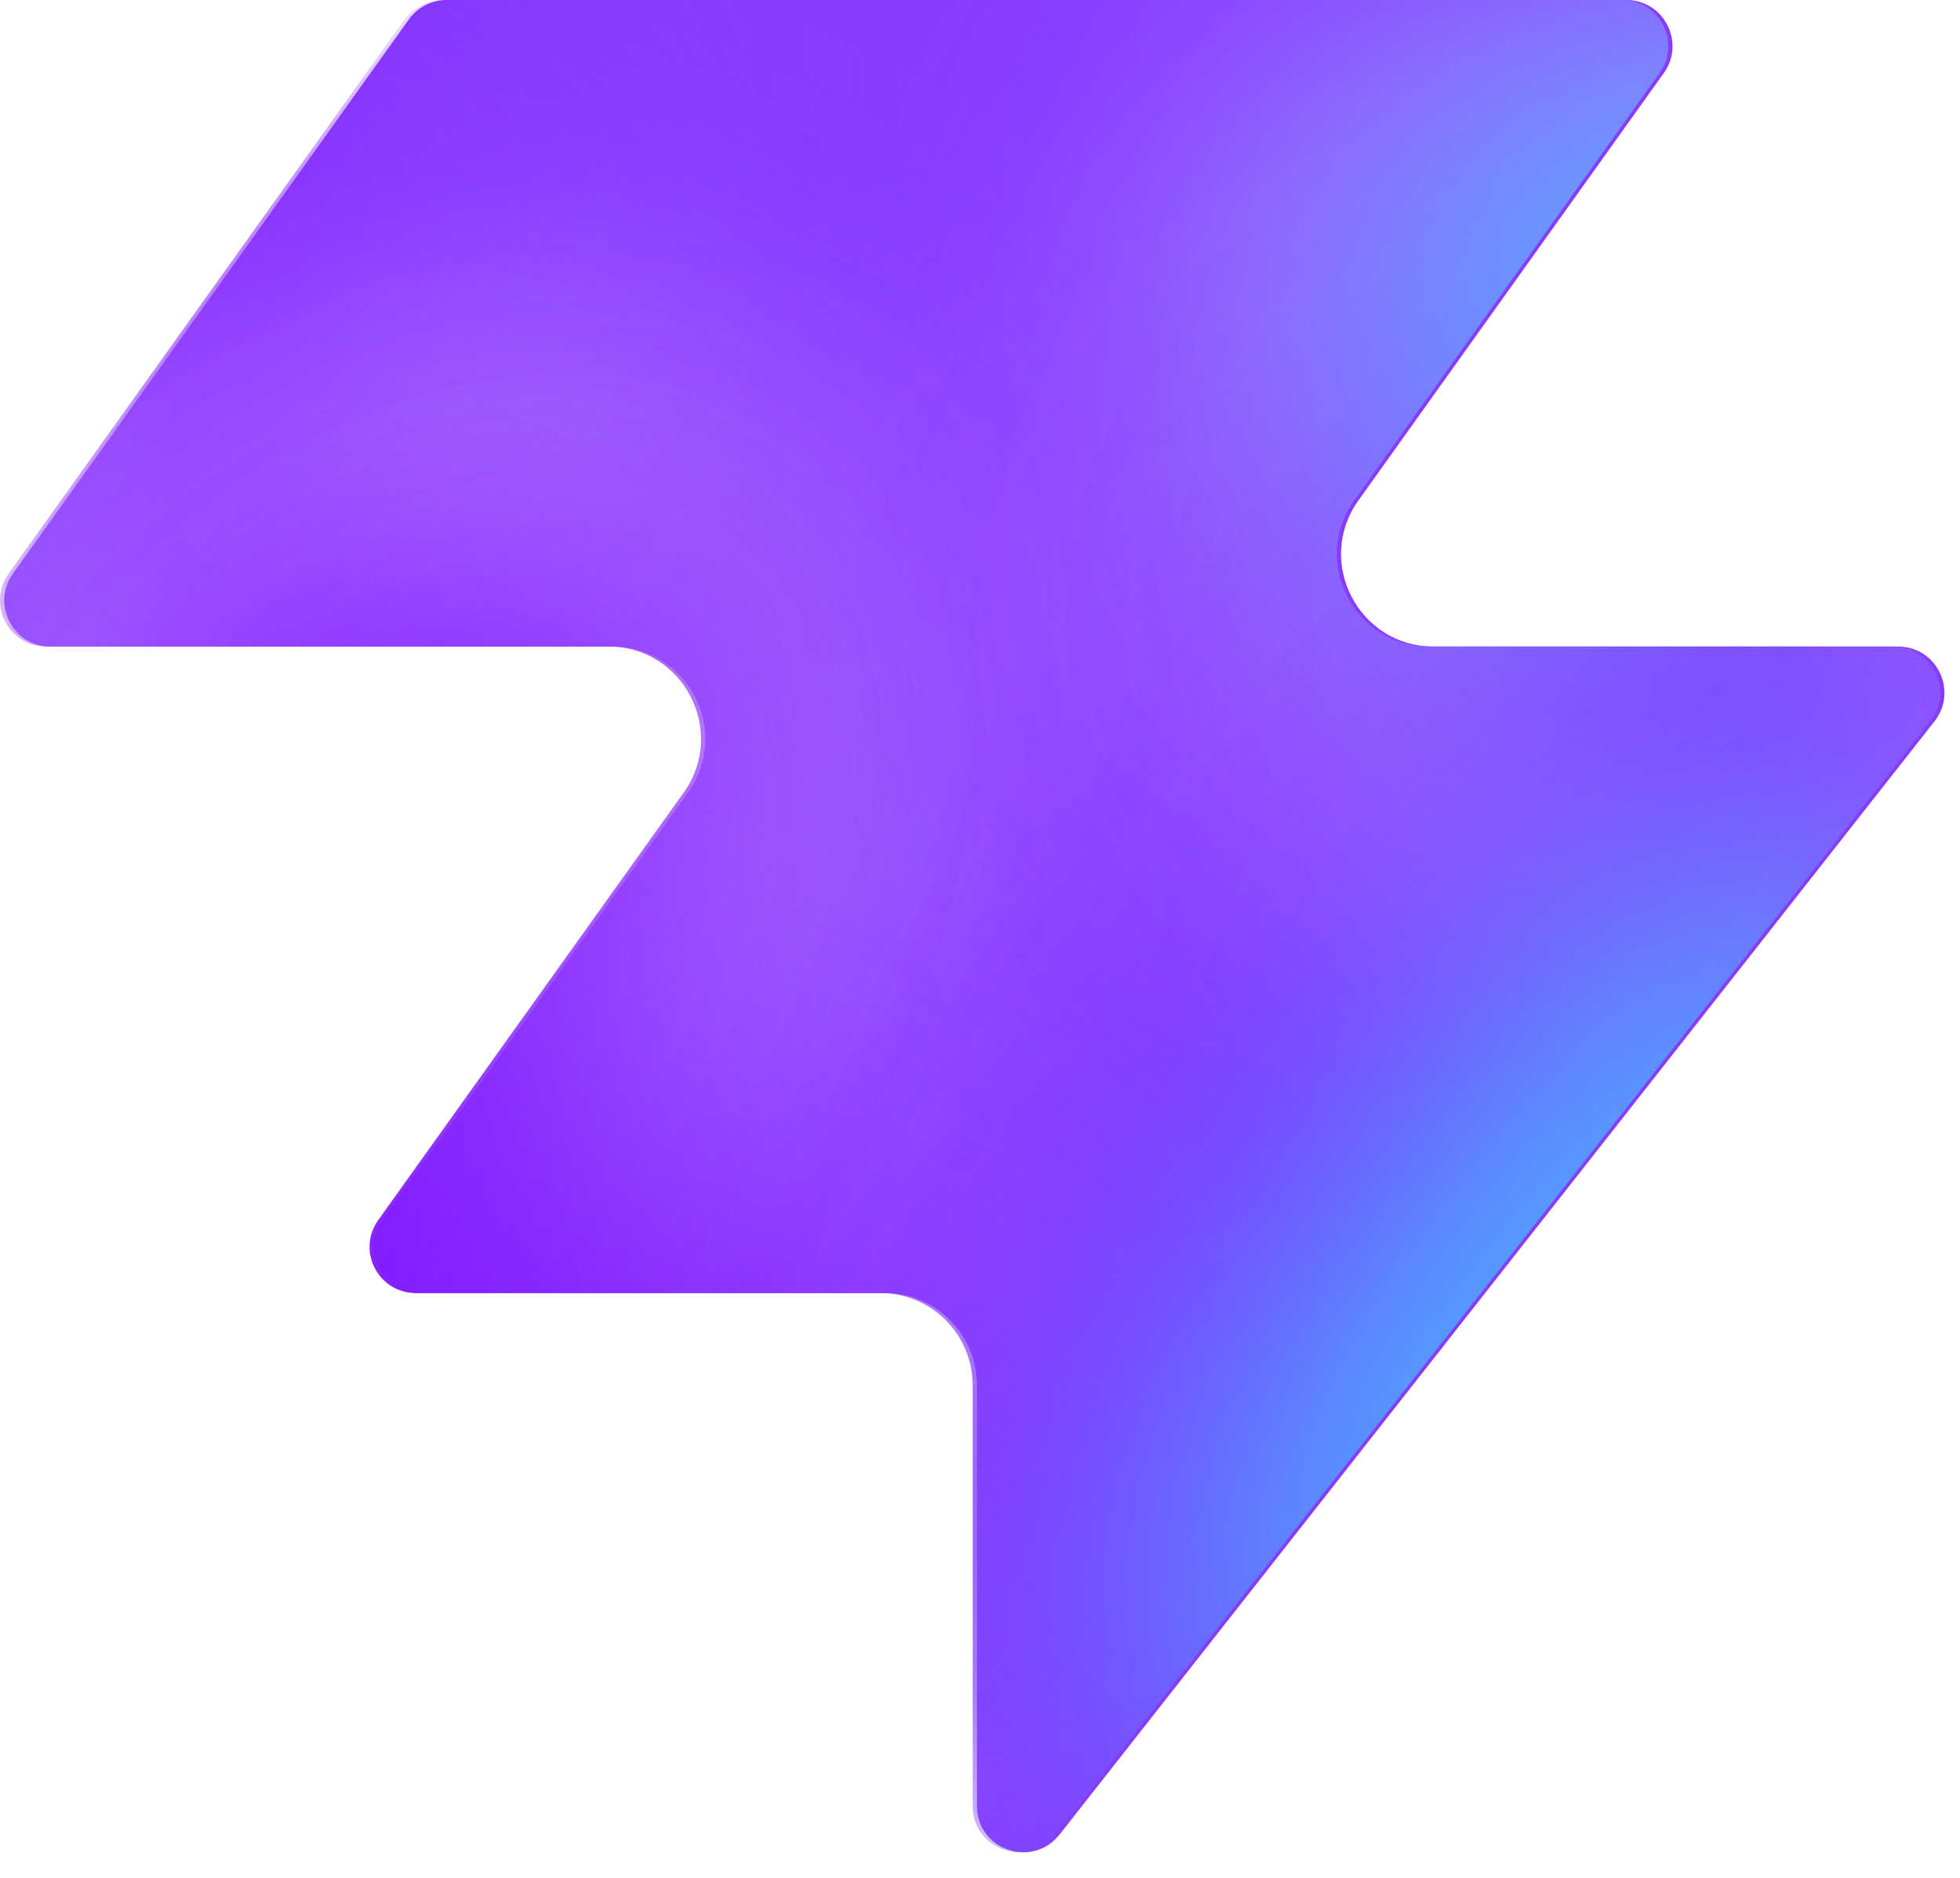
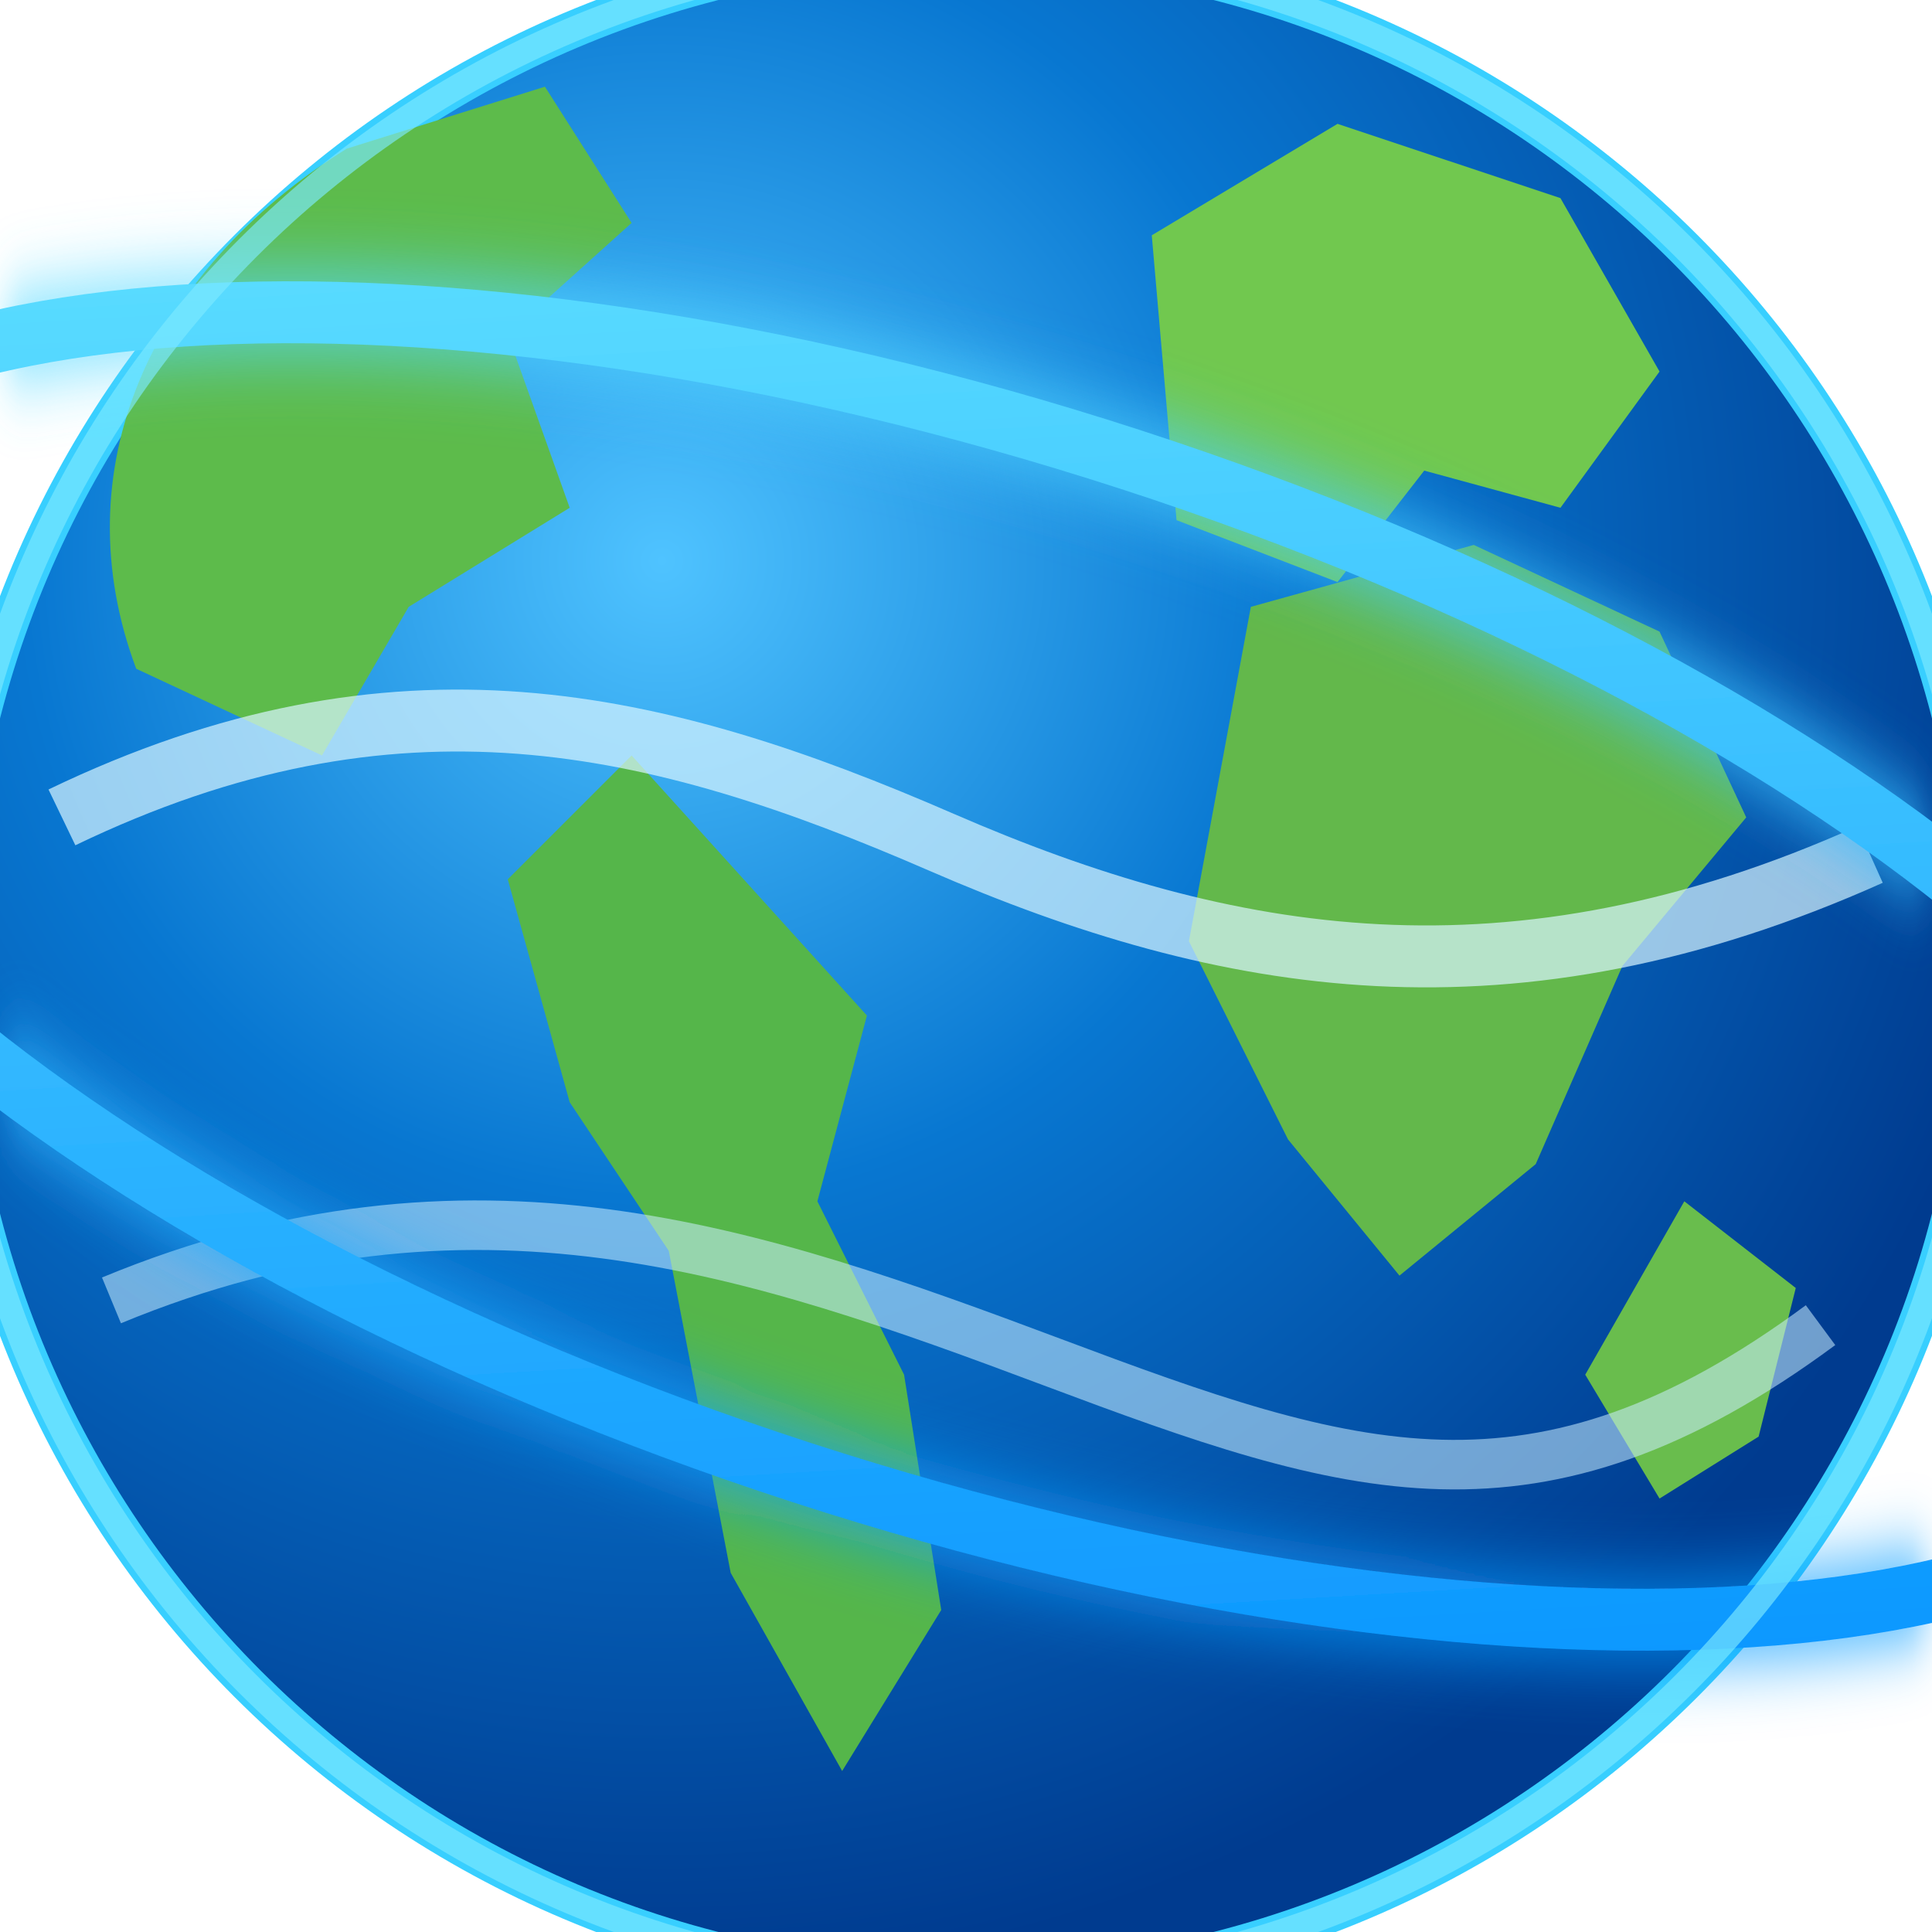
- <svg xmlns="http://www.w3.org/2000/svg" width="48" height="46" fill="none" viewBox="0 0 48 46">
-   <path fill="#863bff" d="M25.946 44.938c-.664.845-2.021.375-2.021-.698V33.937a2.26 2.26 0 0 0-2.262-2.262H10.287c-.92 0-1.456-1.04-.92-1.788l7.48-10.471c1.07-1.497 0-3.578-1.842-3.578H1.237c-.92 0-1.456-1.04-.92-1.788L10.013.474c.214-.297.556-.474.92-.474h28.894c.92 0 1.456 1.04.92 1.788l-7.48 10.471c-1.07 1.498 0 3.579 1.842 3.579h11.377c.943 0 1.473 1.088.89 1.83L25.947 44.94z" style="fill:#863bff;fill:color(display-p3 .525 .23 1);fill-opacity:1" />
-   <mask id="a" width="48" height="46" x="0" y="0" maskUnits="userSpaceOnUse" style="mask-type:alpha">
-     <path fill="#000" d="M25.842 44.938c-.664.844-2.021.375-2.021-.698V33.937a2.26 2.26 0 0 0-2.262-2.262H10.183c-.92 0-1.456-1.04-.92-1.788l7.48-10.471c1.07-1.498 0-3.579-1.842-3.579H1.133c-.92 0-1.456-1.04-.92-1.787L9.91.473c.214-.297.556-.474.92-.474h28.894c.92 0 1.456 1.04.92 1.788l-7.48 10.471c-1.07 1.498 0 3.578 1.842 3.578h11.377c.943 0 1.473 1.088.89 1.832L25.843 44.94z" style="fill:#000;fill-opacity:1" />
-   </mask>
-   <g mask="url(#a)">
-     <g filter="url(#b)">
-       <ellipse cx="5.508" cy="14.704" fill="#ede6ff" rx="5.508" ry="14.704" style="fill:#ede6ff;fill:color(display-p3 .927 .903 1);fill-opacity:1" transform="matrix(.00324 1 1 -.00324 -4.47 31.516)" />
-     </g>
-     <g filter="url(#c)">
-       <ellipse cx="10.399" cy="29.851" fill="#ede6ff" rx="10.399" ry="29.851" style="fill:#ede6ff;fill:color(display-p3 .927 .903 1);fill-opacity:1" transform="matrix(.00324 1 1 -.00324 -39.328 7.883)" />
-     </g>
-     <g filter="url(#d)">
-       <ellipse cx="5.508" cy="30.487" fill="#7e14ff" rx="5.508" ry="30.487" style="fill:#7e14ff;fill:color(display-p3 .492 .077 1);fill-opacity:1" transform="rotate(89.814 -25.913 -14.639)scale(1 -1)" />
-     </g>
-     <g filter="url(#e)">
-       <ellipse cx="5.508" cy="30.599" fill="#7e14ff" rx="5.508" ry="30.599" style="fill:#7e14ff;fill:color(display-p3 .492 .077 1);fill-opacity:1" transform="rotate(89.814 -32.644 -3.334)scale(1 -1)" />
-     </g>
-     <g filter="url(#f)">
-       <ellipse cx="5.508" cy="30.599" fill="#7e14ff" rx="5.508" ry="30.599" style="fill:#7e14ff;fill:color(display-p3 .492 .077 1);fill-opacity:1" transform="matrix(.00324 1 1 -.00324 -34.34 30.47)" />
-     </g>
-     <g filter="url(#g)">
-       <ellipse cx="14.072" cy="22.078" fill="#ede6ff" rx="14.072" ry="22.078" style="fill:#ede6ff;fill:color(display-p3 .927 .903 1);fill-opacity:1" transform="rotate(93.35 24.506 48.493)scale(-1 1)" />
-     </g>
-     <g filter="url(#h)">
-       <ellipse cx="3.47" cy="21.501" fill="#7e14ff" rx="3.47" ry="21.501" style="fill:#7e14ff;fill:color(display-p3 .492 .077 1);fill-opacity:1" transform="rotate(89.009 28.708 47.59)scale(-1 1)" />
-     </g>
-     <g filter="url(#i)">
-       <ellipse cx="3.47" cy="21.501" fill="#7e14ff" rx="3.47" ry="21.501" style="fill:#7e14ff;fill:color(display-p3 .492 .077 1);fill-opacity:1" transform="rotate(89.009 28.708 47.59)scale(-1 1)" />
-     </g>
-     <g filter="url(#j)">
-       <ellipse cx=".387" cy="8.972" fill="#7e14ff" rx="4.407" ry="29.108" style="fill:#7e14ff;fill:color(display-p3 .492 .077 1);fill-opacity:1" transform="rotate(39.51 .387 8.972)" />
-     </g>
-     <g filter="url(#k)">
-       <ellipse cx="47.523" cy="-6.092" fill="#7e14ff" rx="4.407" ry="29.108" style="fill:#7e14ff;fill:color(display-p3 .492 .077 1);fill-opacity:1" transform="rotate(37.892 47.523 -6.092)" />
-     </g>
-     <g filter="url(#l)">
-       <ellipse cx="41.412" cy="6.333" fill="#47bfff" rx="5.971" ry="9.665" style="fill:#47bfff;fill:color(display-p3 .28 .748 1);fill-opacity:1" transform="rotate(37.892 41.412 6.333)" />
-     </g>
-     <g filter="url(#m)">
-       <ellipse cx="-1.879" cy="38.332" fill="#7e14ff" rx="4.407" ry="29.108" style="fill:#7e14ff;fill:color(display-p3 .492 .077 1);fill-opacity:1" transform="rotate(37.892 -1.88 38.332)" />
-     </g>
-     <g filter="url(#n)">
-       <ellipse cx="-1.879" cy="38.332" fill="#7e14ff" rx="4.407" ry="29.108" style="fill:#7e14ff;fill:color(display-p3 .492 .077 1);fill-opacity:1" transform="rotate(37.892 -1.88 38.332)" />
-     </g>
-     <g filter="url(#o)">
-       <ellipse cx="35.651" cy="29.907" fill="#7e14ff" rx="4.407" ry="29.108" style="fill:#7e14ff;fill:color(display-p3 .492 .077 1);fill-opacity:1" transform="rotate(37.892 35.651 29.907)" />
-     </g>
-     <g filter="url(#p)">
-       <ellipse cx="38.418" cy="32.4" fill="#47bfff" rx="5.971" ry="15.297" style="fill:#47bfff;fill:color(display-p3 .28 .748 1);fill-opacity:1" transform="rotate(37.892 38.418 32.4)" />
-     </g>
-   </g>
+ <svg xmlns="http://www.w3.org/2000/svg" viewBox="50 50 156 156" width="600" height="600">
  <defs>
-     <filter id="b" width="60.045" height="41.654" x="-19.77" y="16.149" color-interpolation-filters="sRGB" filterUnits="userSpaceOnUse">
-       <feFlood flood-opacity="0" result="BackgroundImageFix" />
-       <feBlend in="SourceGraphic" in2="BackgroundImageFix" result="shape" />
-       <feGaussianBlur result="effect1_foregroundBlur_2002_17158" stdDeviation="7.659" />
-     </filter>
-     <filter id="c" width="90.34" height="51.437" x="-54.613" y="-7.533" color-interpolation-filters="sRGB" filterUnits="userSpaceOnUse">
-       <feFlood flood-opacity="0" result="BackgroundImageFix" />
-       <feBlend in="SourceGraphic" in2="BackgroundImageFix" result="shape" />
-       <feGaussianBlur result="effect1_foregroundBlur_2002_17158" stdDeviation="7.659" />
-     </filter>
-     <filter id="d" width="79.355" height="29.4" x="-49.64" y="2.03" color-interpolation-filters="sRGB" filterUnits="userSpaceOnUse">
-       <feFlood flood-opacity="0" result="BackgroundImageFix" />
-       <feBlend in="SourceGraphic" in2="BackgroundImageFix" result="shape" />
-       <feGaussianBlur result="effect1_foregroundBlur_2002_17158" stdDeviation="4.596" />
-     </filter>
-     <filter id="e" width="79.579" height="29.4" x="-45.045" y="20.029" color-interpolation-filters="sRGB" filterUnits="userSpaceOnUse">
-       <feFlood flood-opacity="0" result="BackgroundImageFix" />
-       <feBlend in="SourceGraphic" in2="BackgroundImageFix" result="shape" />
-       <feGaussianBlur result="effect1_foregroundBlur_2002_17158" stdDeviation="4.596" />
-     </filter>
-     <filter id="f" width="79.579" height="29.4" x="-43.513" y="21.178" color-interpolation-filters="sRGB" filterUnits="userSpaceOnUse">
-       <feFlood flood-opacity="0" result="BackgroundImageFix" />
-       <feBlend in="SourceGraphic" in2="BackgroundImageFix" result="shape" />
-       <feGaussianBlur result="effect1_foregroundBlur_2002_17158" stdDeviation="4.596" />
-     </filter>
-     <filter id="g" width="74.749" height="58.852" x="15.756" y="-17.901" color-interpolation-filters="sRGB" filterUnits="userSpaceOnUse">
-       <feFlood flood-opacity="0" result="BackgroundImageFix" />
-       <feBlend in="SourceGraphic" in2="BackgroundImageFix" result="shape" />
-       <feGaussianBlur result="effect1_foregroundBlur_2002_17158" stdDeviation="7.659" />
-     </filter>
-     <filter id="h" width="61.377" height="25.362" x="23.548" y="2.284" color-interpolation-filters="sRGB" filterUnits="userSpaceOnUse">
-       <feFlood flood-opacity="0" result="BackgroundImageFix" />
-       <feBlend in="SourceGraphic" in2="BackgroundImageFix" result="shape" />
-       <feGaussianBlur result="effect1_foregroundBlur_2002_17158" stdDeviation="4.596" />
-     </filter>
-     <filter id="i" width="61.377" height="25.362" x="23.548" y="2.284" color-interpolation-filters="sRGB" filterUnits="userSpaceOnUse">
-       <feFlood flood-opacity="0" result="BackgroundImageFix" />
-       <feBlend in="SourceGraphic" in2="BackgroundImageFix" result="shape" />
-       <feGaussianBlur result="effect1_foregroundBlur_2002_17158" stdDeviation="4.596" />
-     </filter>
-     <filter id="j" width="56.045" height="63.649" x="-27.636" y="-22.853" color-interpolation-filters="sRGB" filterUnits="userSpaceOnUse">
-       <feFlood flood-opacity="0" result="BackgroundImageFix" />
-       <feBlend in="SourceGraphic" in2="BackgroundImageFix" result="shape" />
-       <feGaussianBlur result="effect1_foregroundBlur_2002_17158" stdDeviation="4.596" />
-     </filter>
-     <filter id="k" width="54.814" height="64.646" x="20.116" y="-38.415" color-interpolation-filters="sRGB" filterUnits="userSpaceOnUse">
-       <feFlood flood-opacity="0" result="BackgroundImageFix" />
-       <feBlend in="SourceGraphic" in2="BackgroundImageFix" result="shape" />
-       <feGaussianBlur result="effect1_foregroundBlur_2002_17158" stdDeviation="4.596" />
-     </filter>
-     <filter id="l" width="33.541" height="35.313" x="24.641" y="-11.323" color-interpolation-filters="sRGB" filterUnits="userSpaceOnUse">
-       <feFlood flood-opacity="0" result="BackgroundImageFix" />
-       <feBlend in="SourceGraphic" in2="BackgroundImageFix" result="shape" />
-       <feGaussianBlur result="effect1_foregroundBlur_2002_17158" stdDeviation="4.596" />
-     </filter>
-     <filter id="m" width="54.814" height="64.646" x="-29.286" y="6.009" color-interpolation-filters="sRGB" filterUnits="userSpaceOnUse">
-       <feFlood flood-opacity="0" result="BackgroundImageFix" />
-       <feBlend in="SourceGraphic" in2="BackgroundImageFix" result="shape" />
-       <feGaussianBlur result="effect1_foregroundBlur_2002_17158" stdDeviation="4.596" />
-     </filter>
-     <filter id="n" width="54.814" height="64.646" x="-29.286" y="6.009" color-interpolation-filters="sRGB" filterUnits="userSpaceOnUse">
-       <feFlood flood-opacity="0" result="BackgroundImageFix" />
-       <feBlend in="SourceGraphic" in2="BackgroundImageFix" result="shape" />
-       <feGaussianBlur result="effect1_foregroundBlur_2002_17158" stdDeviation="4.596" />
-     </filter>
-     <filter id="o" width="54.814" height="64.646" x="8.244" y="-2.416" color-interpolation-filters="sRGB" filterUnits="userSpaceOnUse">
-       <feFlood flood-opacity="0" result="BackgroundImageFix" />
-       <feBlend in="SourceGraphic" in2="BackgroundImageFix" result="shape" />
-       <feGaussianBlur result="effect1_foregroundBlur_2002_17158" stdDeviation="4.596" />
-     </filter>
-     <filter id="p" width="39.409" height="43.623" x="18.713" y="10.588" color-interpolation-filters="sRGB" filterUnits="userSpaceOnUse">
-       <feFlood flood-opacity="0" result="BackgroundImageFix" />
-       <feBlend in="SourceGraphic" in2="BackgroundImageFix" result="shape" />
-       <feGaussianBlur result="effect1_foregroundBlur_2002_17158" stdDeviation="4.596" />
+     <radialGradient id="earth" cx="35%" cy="30%" r="70%">
+       <stop offset="0%" stop-color="#4fc3ff" />
+       <stop offset="45%" stop-color="#0877d1" />
+       <stop offset="100%" stop-color="#003b8f" />
+     </radialGradient>
+     <linearGradient id="orbit" x1="0%" y1="0%" x2="100%" y2="100%">
+       <stop offset="0%" stop-color="#66e7ff" />
+       <stop offset="100%" stop-color="#008cff" />
+     </linearGradient>
+     <filter id="glow">
+       <feGaussianBlur stdDeviation="2.5" result="b" />
+       <feMerge>
+         <feMergeNode in="b" />
+         <feMergeNode in="SourceGraphic" />
+       </feMerge>
    </filter>
  </defs>
+   <circle cx="128" cy="128" r="82" fill="url(#earth)" stroke="#38cfff" stroke-width="3" />
+   <path d="M78 62 C62 72 55 88 61 104 L76 111 L83 99 L96 91 L91 77 L101 68 L94 57 Z" fill="#5dbb4b" />
+   <path d="M101 111 L91 121 L96 139 L104 151 L109 177 L118 193 L126 180 L123 161 L116 147 L120 132 Z" fill="#55b64a" />
+   <path d="M143 69 L158 60 L176 66 L184 80 L176 91 L165 88 L158 97 L145 92 Z" fill="#71c84f" />
+   <path d="M151 99 L169 94 L184 101 L191 116 L181 128 L174 144 L163 153 L154 142 L146 126 Z" fill="#63b84b" />
+   <path d="M186 147 L195 154 L192 166 L184 171 L178 161 Z" fill="#69bd4d" />
+   <path d="M55 116 C82 103 103 108 126 118 S172 132 201 119" fill="none" stroke="#d9f5ff" stroke-width="5" opacity=".7" />
+   <path d="M59 155 C88 143 111 151 135 160 S174 174 197 157" fill="none" stroke="#cceeff" stroke-width="4" opacity=".55" />
+   <ellipse cx="128" cy="128" rx="108" ry="43" fill="none" stroke="url(#orbit)" stroke-width="5" transform="rotate(18 128 128)" filter="url(#glow)" />
+   <circle cx="225" cy="126" r="7" fill="#eaffff" stroke="#52dfff" stroke-width="3" />
+   <circle cx="128" cy="128" r="82" fill="none" stroke="#7de9ff" stroke-width="2" opacity=".65" />
</svg>
